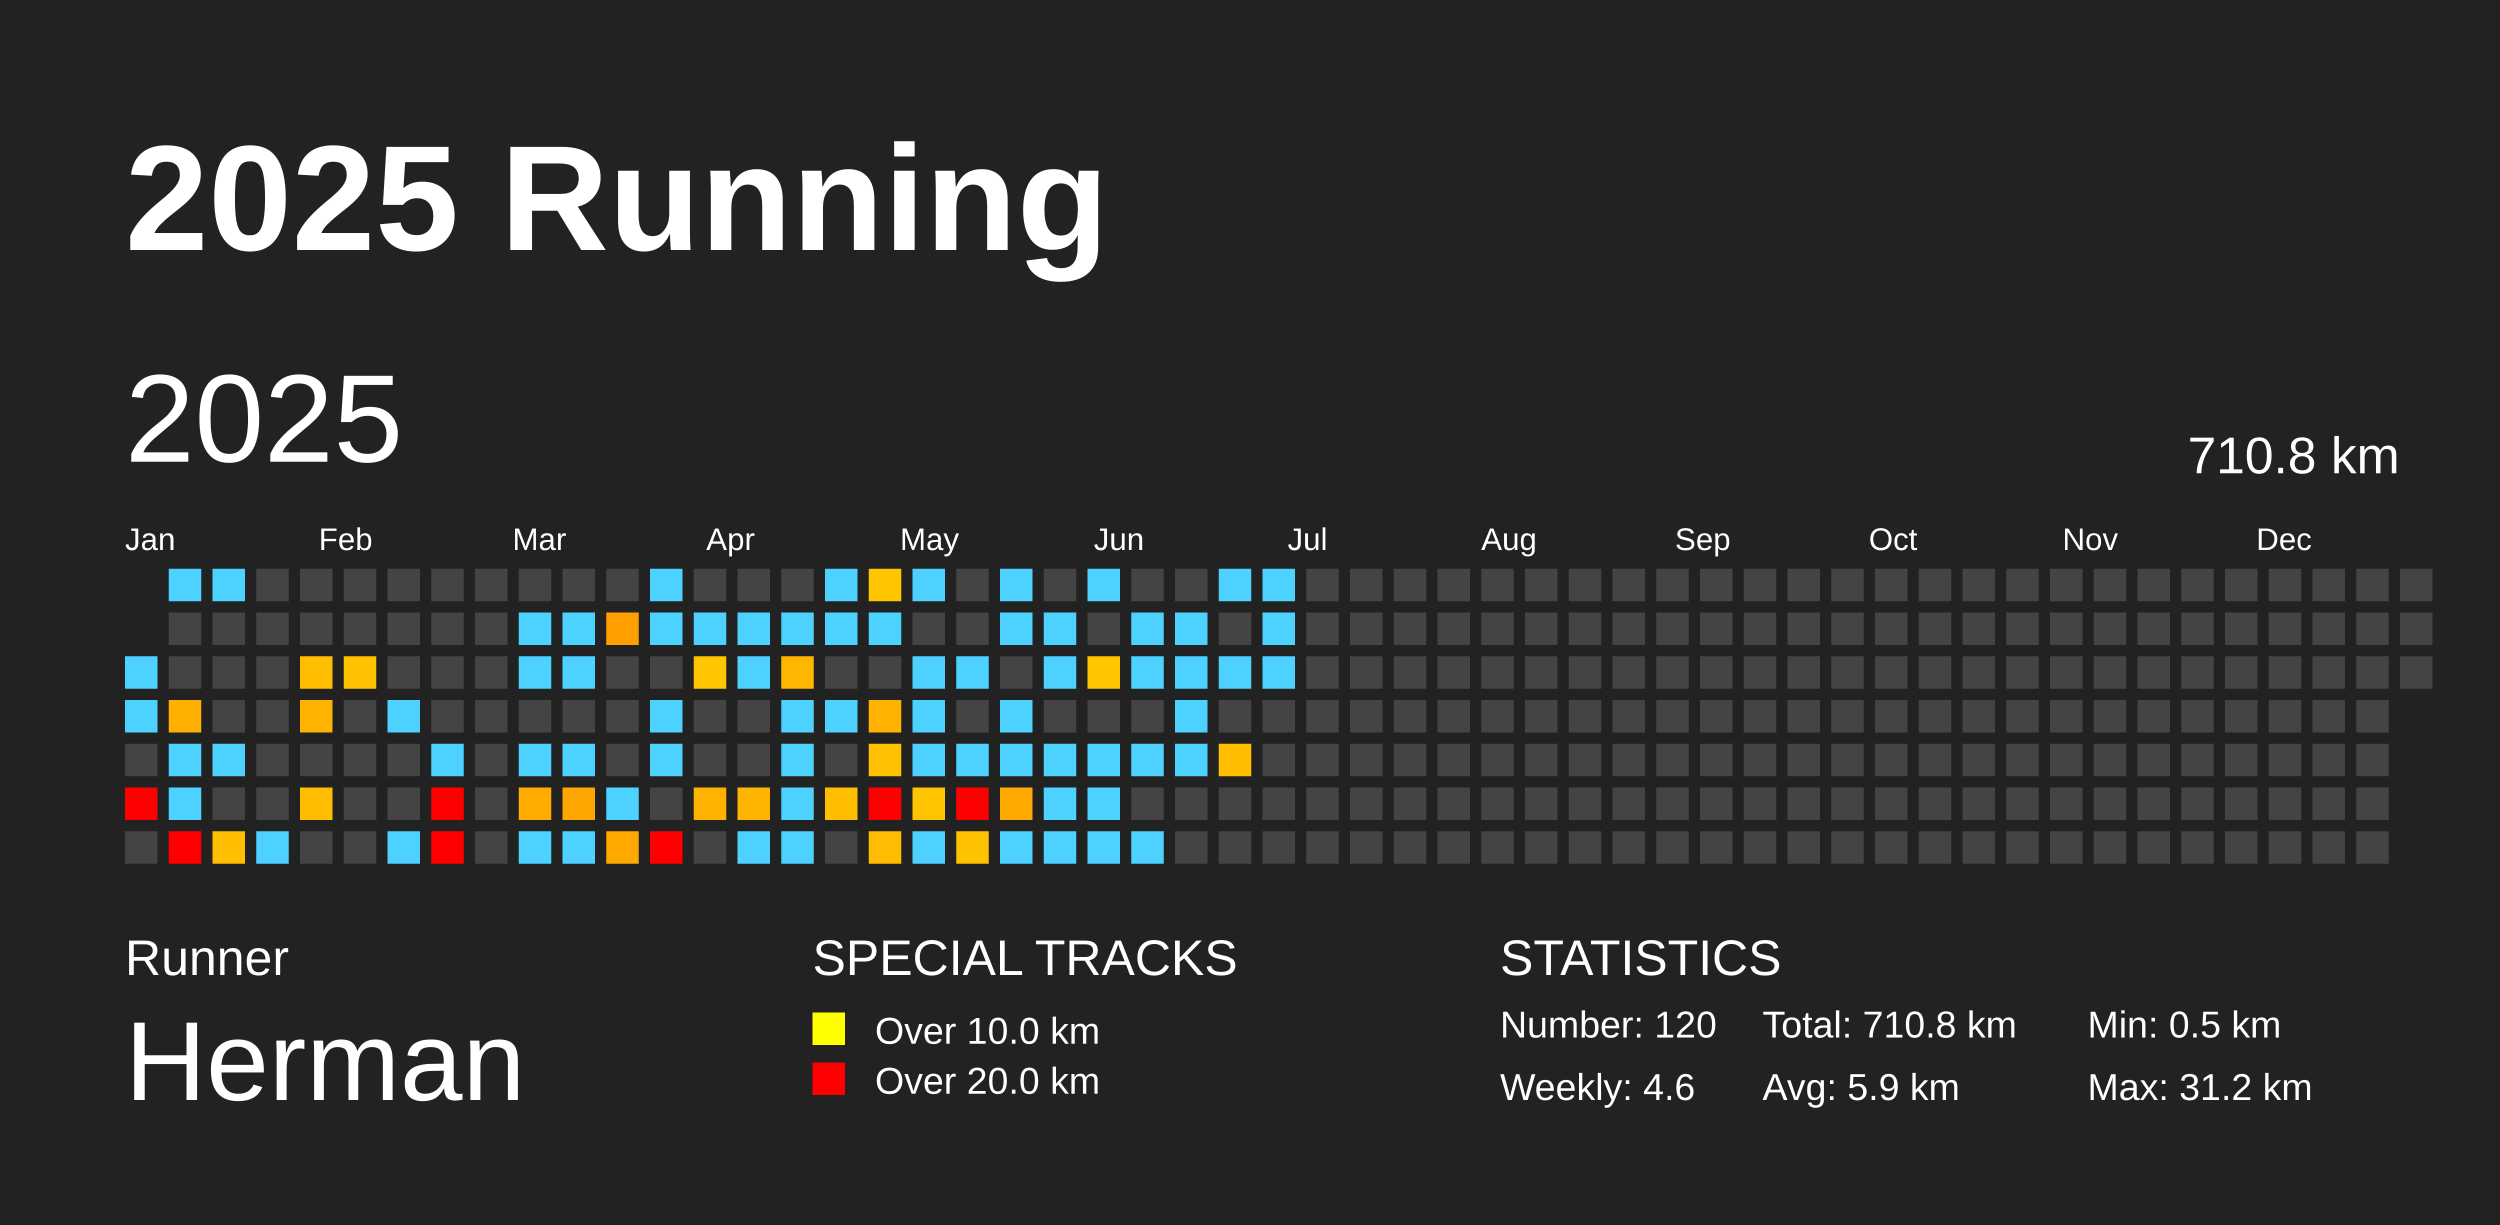
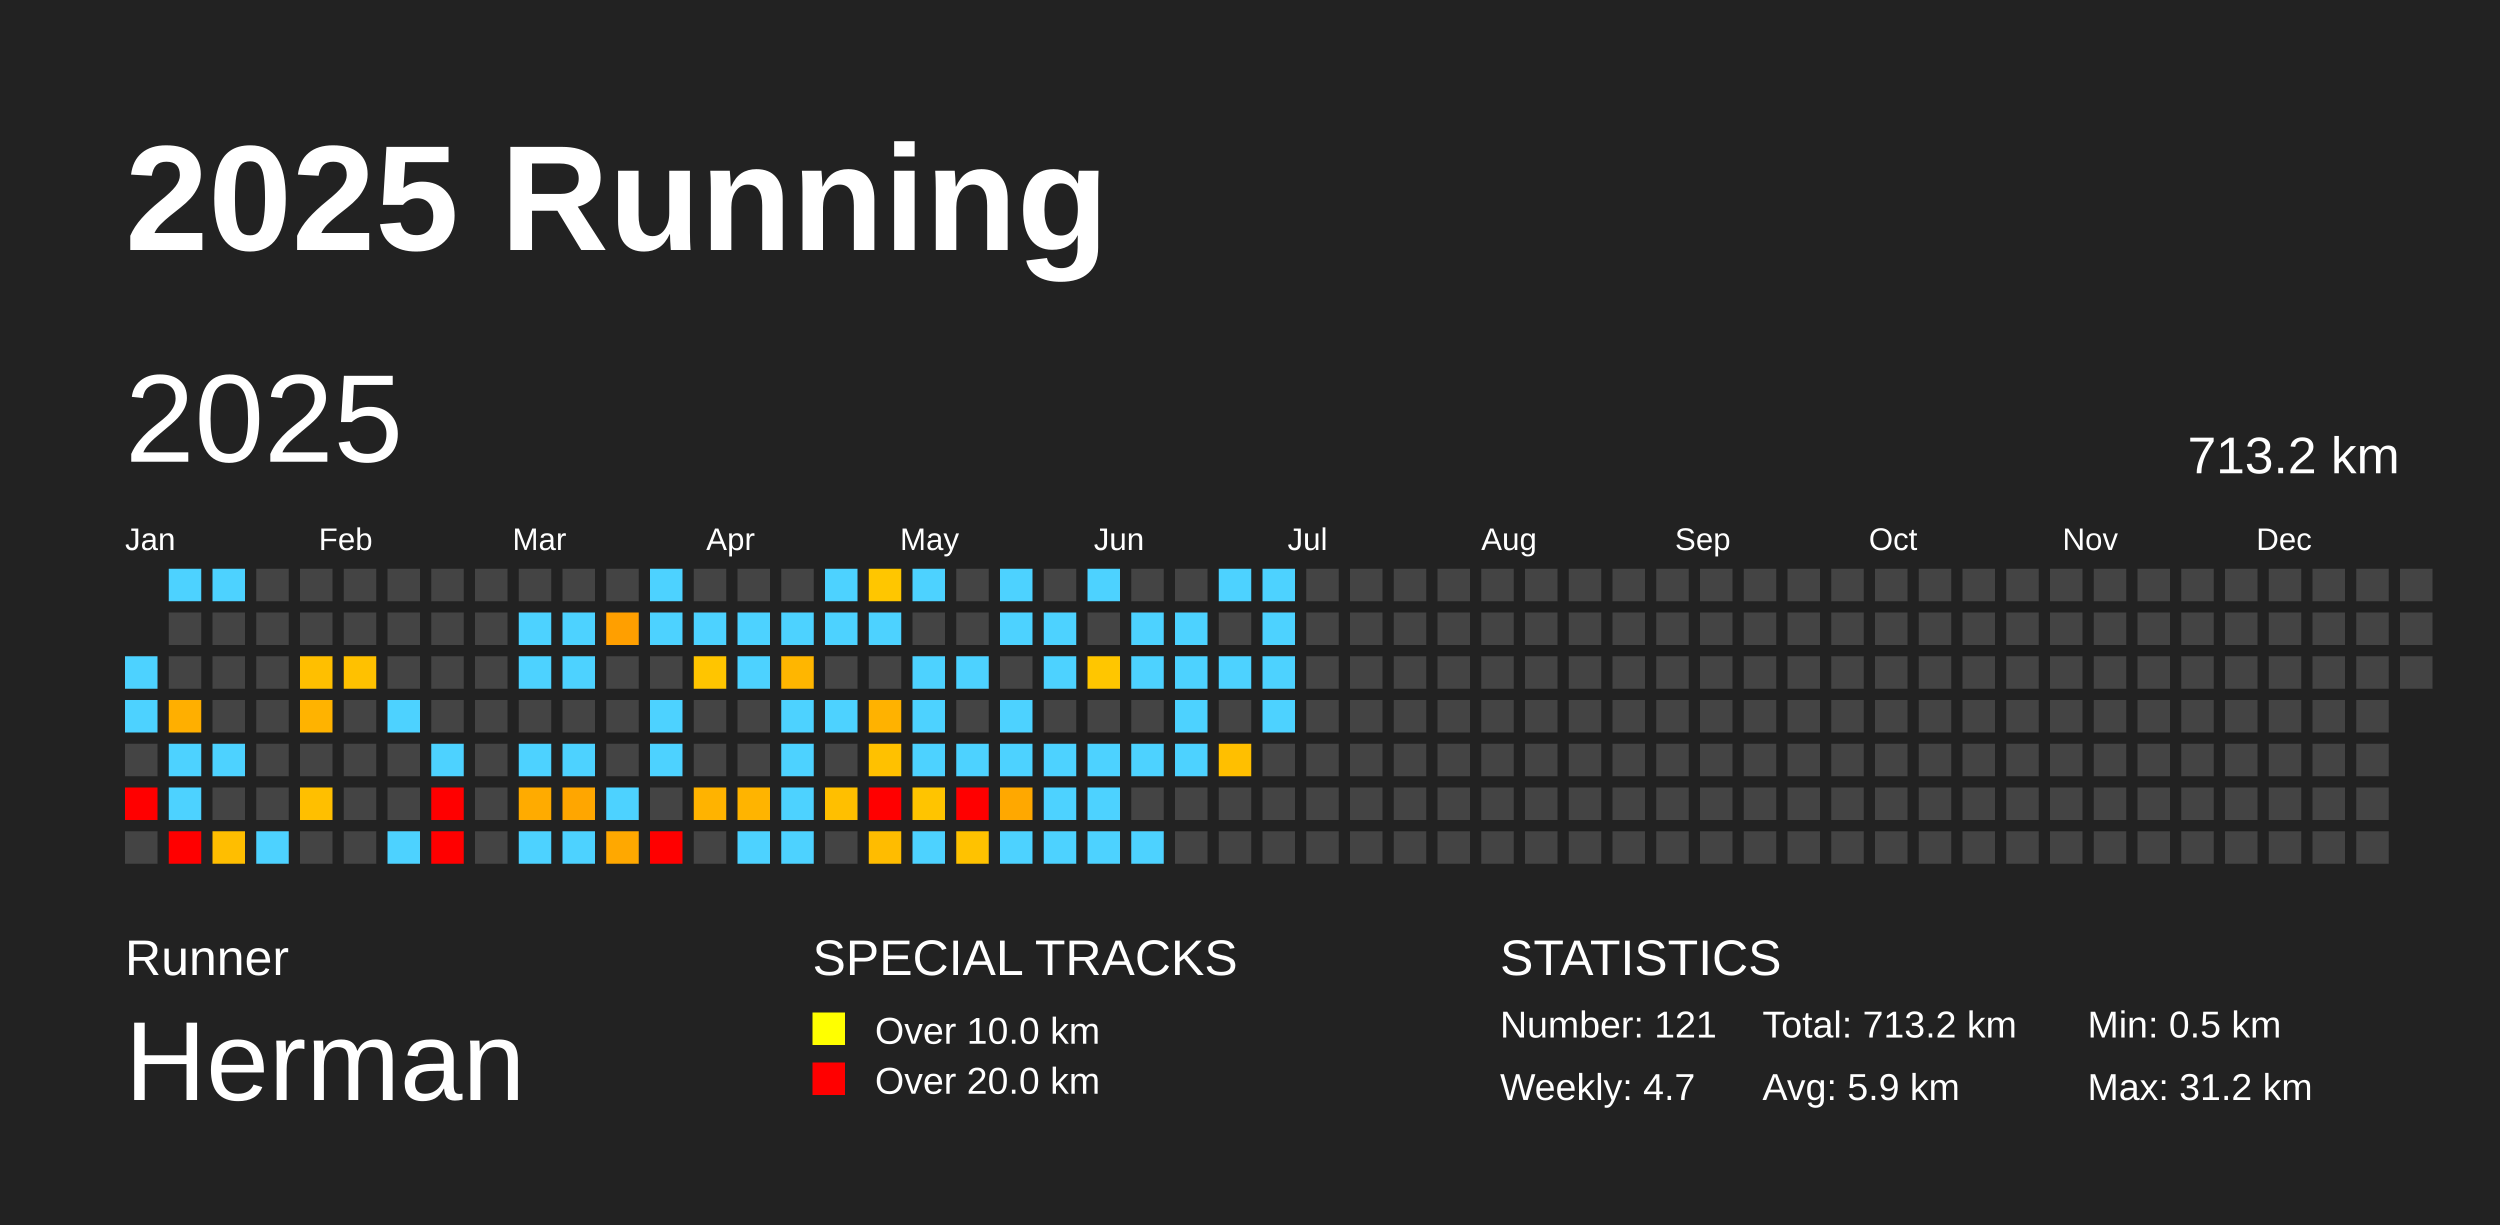
<svg xmlns="http://www.w3.org/2000/svg" baseProfile="full" height="98mm" version="1.1" viewBox="0,0,200,98" width="200mm">
  <defs />
  <rect fill="#222222" height="98" width="200" x="0" y="0" />
  <text fill="#FFFFFF" style="font-size:12px; font-family:Arial; font-weight:bold;" x="10" y="20">2025 Running</text>
  <text fill="#FFFFFF" style="font-size:4px; font-family:Arial" x="10" y="78">Runner</text>
  <text fill="#FFFFFF" style="font-size:9px; font-family:Arial" x="10" y="88">Herman</text>
  <text fill="#FFFFFF" style="font-size:4px; font-family:Arial" x="65" y="78">SPECIAL TRACKS</text>
  <rect fill="yellow" height="2.6" width="2.6" x="65" y="81" />
  <text fill="#FFFFFF" style="font-size:3px; font-family:Arial" x="70" y="83.5">Over 10.0 km</text>
  <rect fill="red" height="2.6" width="2.6" x="65" y="85" />
  <text fill="#FFFFFF" style="font-size:3px; font-family:Arial" x="70" y="87.5">Over 20.0 km</text>
  <text fill="#FFFFFF" style="font-size:4px; font-family:Arial" x="120" y="78">STATISTICS</text>
-   <text fill="#FFFFFF" style="font-size:3px; font-family:Arial" x="120" y="83">Number: 120</text>
-   <text fill="#FFFFFF" style="font-size:3px; font-family:Arial" x="120" y="88">Weekly: 4.6</text>
-   <text fill="#FFFFFF" style="font-size:3px; font-family:Arial" x="141" y="83">Total: 710.8 km</text>
+   <text fill="#FFFFFF" style="font-size:3px; font-family:Arial" x="120" y="83">Number: 121</text>
+   <text fill="#FFFFFF" style="font-size:3px; font-family:Arial" x="120" y="88">Weekly: 4.7</text>
+   <text fill="#FFFFFF" style="font-size:3px; font-family:Arial" x="141" y="83">Total: 713.2 km</text>
  <text fill="#FFFFFF" style="font-size:3px; font-family:Arial" x="141" y="88">Avg: 5.9 km</text>
  <text fill="#FFFFFF" style="font-size:3px; font-family:Arial" x="167" y="83">Min: 0.5 km</text>
  <text fill="#FFFFFF" style="font-size:3px; font-family:Arial" x="167" y="88">Max: 31.2 km</text>
  <text dominant-baseline="hanging" fill="#FFFFFF" style="font-size:10.0px; font-family:Arial;" x="10" y="30">2025</text>
-   <text dominant-baseline="hanging" fill="#FFFFFF" style="font-size:4.125px; font-family:Arial;" x="175" y="35">710.8 km</text>
+   <text dominant-baseline="hanging" fill="#FFFFFF" style="font-size:4.125px; font-family:Arial;" x="175" y="35">713.2 km</text>
  <text fill="#FFFFFF" style="font-size:2.5px; font-family:Arial" x="10.0" y="44">Jan</text>
  <text fill="#FFFFFF" style="font-size:2.5px; font-family:Arial" x="25.5" y="44">Feb</text>
  <text fill="#FFFFFF" style="font-size:2.5px; font-family:Arial" x="41.0" y="44">Mar</text>
  <text fill="#FFFFFF" style="font-size:2.5px; font-family:Arial" x="56.5" y="44">Apr</text>
  <text fill="#FFFFFF" style="font-size:2.5px; font-family:Arial" x="72.0" y="44">May</text>
  <text fill="#FFFFFF" style="font-size:2.5px; font-family:Arial" x="87.5" y="44">Jun</text>
  <text fill="#FFFFFF" style="font-size:2.5px; font-family:Arial" x="103.0" y="44">Jul</text>
  <text fill="#FFFFFF" style="font-size:2.5px; font-family:Arial" x="118.5" y="44">Aug</text>
  <text fill="#FFFFFF" style="font-size:2.5px; font-family:Arial" x="134.0" y="44">Sep</text>
  <text fill="#FFFFFF" style="font-size:2.5px; font-family:Arial" x="149.5" y="44">Oct</text>
  <text fill="#FFFFFF" style="font-size:2.5px; font-family:Arial" x="165.0" y="44">Nov</text>
  <text fill="#FFFFFF" style="font-size:2.5px; font-family:Arial" x="180.5" y="44">Dec</text>
  <rect fill="#4dd2ff" height="2.6" width="2.6" x="10.0" y="52.5" />
  <rect fill="#4dd2ff" height="2.6" width="2.6" x="10.0" y="56.0" />
  <rect fill="#444444" height="2.6" width="2.6" x="10.0" y="59.5" />
  <rect fill="red" height="2.6" width="2.6" x="10.0" y="63.0" />
  <rect fill="#444444" height="2.6" width="2.6" x="10.0" y="66.5" />
  <rect fill="#4dd2ff" height="2.6" width="2.6" x="13.5" y="45.5" />
  <rect fill="#444444" height="2.6" width="2.6" x="13.5" y="49.0" />
  <rect fill="#444444" height="2.6" width="2.6" x="13.5" y="52.5" />
  <rect fill="#ffaf00" height="2.6" width="2.6" x="13.5" y="56.0" />
  <rect fill="#4dd2ff" height="2.6" width="2.6" x="13.5" y="59.5" />
  <rect fill="#4dd2ff" height="2.6" width="2.6" x="13.5" y="63.0" />
  <rect fill="red" height="2.6" width="2.6" x="13.5" y="66.5" />
  <rect fill="#4dd2ff" height="2.6" width="2.6" x="17.0" y="45.5" />
  <rect fill="#444444" height="2.6" width="2.6" x="17.0" y="49.0" />
  <rect fill="#444444" height="2.6" width="2.6" x="17.0" y="52.5" />
  <rect fill="#444444" height="2.6" width="2.6" x="17.0" y="56.0" />
  <rect fill="#4dd2ff" height="2.6" width="2.6" x="17.0" y="59.5" />
  <rect fill="#444444" height="2.6" width="2.6" x="17.0" y="63.0" />
  <rect fill="#ffbe00" height="2.6" width="2.6" x="17.0" y="66.5" />
  <rect fill="#444444" height="2.6" width="2.6" x="20.5" y="45.5" />
  <rect fill="#444444" height="2.6" width="2.6" x="20.5" y="49.0" />
  <rect fill="#444444" height="2.6" width="2.6" x="20.5" y="52.5" />
  <rect fill="#444444" height="2.6" width="2.6" x="20.5" y="56.0" />
  <rect fill="#444444" height="2.6" width="2.6" x="20.5" y="59.5" />
  <rect fill="#444444" height="2.6" width="2.6" x="20.5" y="63.0" />
  <rect fill="#4dd2ff" height="2.6" width="2.6" x="20.5" y="66.5" />
  <rect fill="#444444" height="2.6" width="2.6" x="24.0" y="45.5" />
  <rect fill="#444444" height="2.6" width="2.6" x="24.0" y="49.0" />
  <rect fill="#ffbf00" height="2.6" width="2.6" x="24.0" y="52.5" />
  <rect fill="#ffb300" height="2.6" width="2.6" x="24.0" y="56.0" />
  <rect fill="#444444" height="2.6" width="2.6" x="24.0" y="59.5" />
  <rect fill="#ffbf00" height="2.6" width="2.6" x="24.0" y="63.0" />
  <rect fill="#444444" height="2.6" width="2.6" x="24.0" y="66.5" />
  <rect fill="#444444" height="2.6" width="2.6" x="27.5" y="45.5" />
  <rect fill="#444444" height="2.6" width="2.6" x="27.5" y="49.0" />
  <rect fill="#ffc100" height="2.6" width="2.6" x="27.5" y="52.5" />
  <rect fill="#444444" height="2.6" width="2.6" x="27.5" y="56.0" />
  <rect fill="#444444" height="2.6" width="2.6" x="27.5" y="59.5" />
  <rect fill="#444444" height="2.6" width="2.6" x="27.5" y="63.0" />
  <rect fill="#444444" height="2.6" width="2.6" x="27.5" y="66.5" />
  <rect fill="#444444" height="2.6" width="2.6" x="31.0" y="45.5" />
  <rect fill="#444444" height="2.6" width="2.6" x="31.0" y="49.0" />
  <rect fill="#444444" height="2.6" width="2.6" x="31.0" y="52.5" />
  <rect fill="#4dd2ff" height="2.6" width="2.6" x="31.0" y="56.0" />
  <rect fill="#444444" height="2.6" width="2.6" x="31.0" y="59.5" />
  <rect fill="#444444" height="2.6" width="2.6" x="31.0" y="63.0" />
  <rect fill="#4dd2ff" height="2.6" width="2.6" x="31.0" y="66.5" />
  <rect fill="#444444" height="2.6" width="2.6" x="34.5" y="45.5" />
  <rect fill="#444444" height="2.6" width="2.6" x="34.5" y="49.0" />
  <rect fill="#444444" height="2.6" width="2.6" x="34.5" y="52.5" />
  <rect fill="#444444" height="2.6" width="2.6" x="34.5" y="56.0" />
  <rect fill="#4dd2ff" height="2.6" width="2.6" x="34.5" y="59.5" />
  <rect fill="red" height="2.6" width="2.6" x="34.5" y="63.0" />
  <rect fill="red" height="2.6" width="2.6" x="34.5" y="66.5" />
  <rect fill="#444444" height="2.6" width="2.6" x="38.0" y="45.5" />
  <rect fill="#444444" height="2.6" width="2.6" x="38.0" y="49.0" />
  <rect fill="#444444" height="2.6" width="2.6" x="38.0" y="52.5" />
  <rect fill="#444444" height="2.6" width="2.6" x="38.0" y="56.0" />
  <rect fill="#444444" height="2.6" width="2.6" x="38.0" y="59.5" />
  <rect fill="#444444" height="2.6" width="2.6" x="38.0" y="63.0" />
  <rect fill="#444444" height="2.6" width="2.6" x="38.0" y="66.5" />
  <rect fill="#444444" height="2.6" width="2.6" x="41.5" y="45.5" />
  <rect fill="#4dd2ff" height="2.6" width="2.6" x="41.5" y="49.0" />
  <rect fill="#4dd2ff" height="2.6" width="2.6" x="41.5" y="52.5" />
  <rect fill="#444444" height="2.6" width="2.6" x="41.5" y="56.0" />
  <rect fill="#4dd2ff" height="2.6" width="2.6" x="41.5" y="59.5" />
  <rect fill="#ffab00" height="2.6" width="2.6" x="41.5" y="63.0" />
  <rect fill="#4dd2ff" height="2.6" width="2.6" x="41.5" y="66.5" />
  <rect fill="#444444" height="2.6" width="2.6" x="45.0" y="45.5" />
  <rect fill="#4dd2ff" height="2.6" width="2.6" x="45.0" y="49.0" />
  <rect fill="#4dd2ff" height="2.6" width="2.6" x="45.0" y="52.5" />
  <rect fill="#444444" height="2.6" width="2.6" x="45.0" y="56.0" />
  <rect fill="#4dd2ff" height="2.6" width="2.6" x="45.0" y="59.5" />
  <rect fill="#ffa600" height="2.6" width="2.6" x="45.0" y="63.0" />
  <rect fill="#4dd2ff" height="2.6" width="2.6" x="45.0" y="66.5" />
  <rect fill="#444444" height="2.6" width="2.6" x="48.5" y="45.5" />
  <rect fill="#ff9f00" height="2.6" width="2.6" x="48.5" y="49.0" />
  <rect fill="#444444" height="2.6" width="2.6" x="48.5" y="52.5" />
  <rect fill="#444444" height="2.6" width="2.6" x="48.5" y="56.0" />
  <rect fill="#444444" height="2.6" width="2.6" x="48.5" y="59.5" />
  <rect fill="#4dd2ff" height="2.6" width="2.6" x="48.5" y="63.0" />
  <rect fill="#ffa800" height="2.6" width="2.6" x="48.5" y="66.5" />
  <rect fill="#4dd2ff" height="2.6" width="2.6" x="52.0" y="45.5" />
  <rect fill="#4dd2ff" height="2.6" width="2.6" x="52.0" y="49.0" />
  <rect fill="#444444" height="2.6" width="2.6" x="52.0" y="52.5" />
  <rect fill="#4dd2ff" height="2.6" width="2.6" x="52.0" y="56.0" />
  <rect fill="#4dd2ff" height="2.6" width="2.6" x="52.0" y="59.5" />
  <rect fill="#444444" height="2.6" width="2.6" x="52.0" y="63.0" />
  <rect fill="red" height="2.6" width="2.6" x="52.0" y="66.5" />
  <rect fill="#444444" height="2.6" width="2.6" x="55.5" y="45.5" />
  <rect fill="#4dd2ff" height="2.6" width="2.6" x="55.5" y="49.0" />
  <rect fill="#ffc500" height="2.6" width="2.6" x="55.5" y="52.5" />
  <rect fill="#444444" height="2.6" width="2.6" x="55.5" y="56.0" />
  <rect fill="#444444" height="2.6" width="2.6" x="55.5" y="59.5" />
  <rect fill="#ffb300" height="2.6" width="2.6" x="55.5" y="63.0" />
  <rect fill="#444444" height="2.6" width="2.6" x="55.5" y="66.5" />
  <rect fill="#444444" height="2.6" width="2.6" x="59.0" y="45.5" />
  <rect fill="#4dd2ff" height="2.6" width="2.6" x="59.0" y="49.0" />
  <rect fill="#4dd2ff" height="2.6" width="2.6" x="59.0" y="52.5" />
  <rect fill="#444444" height="2.6" width="2.6" x="59.0" y="56.0" />
  <rect fill="#444444" height="2.6" width="2.6" x="59.0" y="59.5" />
  <rect fill="#ffb400" height="2.6" width="2.6" x="59.0" y="63.0" />
  <rect fill="#4dd2ff" height="2.6" width="2.6" x="59.0" y="66.5" />
  <rect fill="#444444" height="2.6" width="2.6" x="62.5" y="45.5" />
  <rect fill="#4dd2ff" height="2.6" width="2.6" x="62.5" y="49.0" />
  <rect fill="#ffb600" height="2.6" width="2.6" x="62.5" y="52.5" />
  <rect fill="#4dd2ff" height="2.6" width="2.6" x="62.5" y="56.0" />
  <rect fill="#4dd2ff" height="2.6" width="2.6" x="62.5" y="59.5" />
  <rect fill="#4dd2ff" height="2.6" width="2.6" x="62.5" y="63.0" />
  <rect fill="#4dd2ff" height="2.6" width="2.6" x="62.5" y="66.5" />
  <rect fill="#4dd2ff" height="2.6" width="2.6" x="66.0" y="45.5" />
  <rect fill="#4dd2ff" height="2.6" width="2.6" x="66.0" y="49.0" />
  <rect fill="#444444" height="2.6" width="2.6" x="66.0" y="52.5" />
  <rect fill="#4dd2ff" height="2.6" width="2.6" x="66.0" y="56.0" />
  <rect fill="#444444" height="2.6" width="2.6" x="66.0" y="59.5" />
  <rect fill="#ffbf00" height="2.6" width="2.6" x="66.0" y="63.0" />
  <rect fill="#444444" height="2.6" width="2.6" x="66.0" y="66.5" />
  <rect fill="#ffc600" height="2.6" width="2.6" x="69.5" y="45.5" />
  <rect fill="#4dd2ff" height="2.6" width="2.6" x="69.5" y="49.0" />
  <rect fill="#444444" height="2.6" width="2.6" x="69.5" y="52.5" />
  <rect fill="#ffb200" height="2.6" width="2.6" x="69.5" y="56.0" />
  <rect fill="#ffc100" height="2.6" width="2.6" x="69.5" y="59.5" />
  <rect fill="red" height="2.6" width="2.6" x="69.5" y="63.0" />
  <rect fill="#ffbc00" height="2.6" width="2.6" x="69.5" y="66.5" />
  <rect fill="#4dd2ff" height="2.6" width="2.6" x="73.0" y="45.5" />
  <rect fill="#444444" height="2.6" width="2.6" x="73.0" y="49.0" />
  <rect fill="#4dd2ff" height="2.6" width="2.6" x="73.0" y="52.5" />
  <rect fill="#4dd2ff" height="2.6" width="2.6" x="73.0" y="56.0" />
  <rect fill="#4dd2ff" height="2.6" width="2.6" x="73.0" y="59.5" />
  <rect fill="#ffc400" height="2.6" width="2.6" x="73.0" y="63.0" />
  <rect fill="#4dd2ff" height="2.6" width="2.6" x="73.0" y="66.5" />
  <rect fill="#444444" height="2.6" width="2.6" x="76.5" y="45.5" />
  <rect fill="#444444" height="2.6" width="2.6" x="76.5" y="49.0" />
  <rect fill="#4dd2ff" height="2.6" width="2.6" x="76.5" y="52.5" />
  <rect fill="#444444" height="2.6" width="2.6" x="76.5" y="56.0" />
  <rect fill="#4dd2ff" height="2.6" width="2.6" x="76.5" y="59.5" />
  <rect fill="red" height="2.6" width="2.6" x="76.5" y="63.0" />
  <rect fill="#ffc200" height="2.6" width="2.6" x="76.5" y="66.5" />
  <rect fill="#4dd2ff" height="2.6" width="2.6" x="80.0" y="45.5" />
  <rect fill="#4dd2ff" height="2.6" width="2.6" x="80.0" y="49.0" />
  <rect fill="#444444" height="2.6" width="2.6" x="80.0" y="52.5" />
  <rect fill="#4dd2ff" height="2.6" width="2.6" x="80.0" y="56.0" />
  <rect fill="#4dd2ff" height="2.6" width="2.6" x="80.0" y="59.5" />
  <rect fill="#ffa800" height="2.6" width="2.6" x="80.0" y="63.0" />
  <rect fill="#4dd2ff" height="2.6" width="2.6" x="80.0" y="66.5" />
  <rect fill="#444444" height="2.6" width="2.6" x="83.5" y="45.5" />
  <rect fill="#4dd2ff" height="2.6" width="2.6" x="83.5" y="49.0" />
  <rect fill="#4dd2ff" height="2.6" width="2.6" x="83.5" y="52.5" />
  <rect fill="#444444" height="2.6" width="2.6" x="83.5" y="56.0" />
  <rect fill="#4dd2ff" height="2.6" width="2.6" x="83.5" y="59.5" />
  <rect fill="#4dd2ff" height="2.6" width="2.6" x="83.5" y="63.0" />
  <rect fill="#4dd2ff" height="2.6" width="2.6" x="83.5" y="66.5" />
  <rect fill="#4dd2ff" height="2.6" width="2.6" x="87.0" y="45.5" />
  <rect fill="#444444" height="2.6" width="2.6" x="87.0" y="49.0" />
  <rect fill="#ffc600" height="2.6" width="2.6" x="87.0" y="52.5" />
  <rect fill="#444444" height="2.6" width="2.6" x="87.0" y="56.0" />
  <rect fill="#4dd2ff" height="2.6" width="2.6" x="87.0" y="59.5" />
  <rect fill="#4dd2ff" height="2.6" width="2.6" x="87.0" y="63.0" />
  <rect fill="#4dd2ff" height="2.6" width="2.6" x="87.0" y="66.5" />
  <rect fill="#444444" height="2.6" width="2.6" x="90.5" y="45.5" />
  <rect fill="#4dd2ff" height="2.6" width="2.6" x="90.5" y="49.0" />
  <rect fill="#4dd2ff" height="2.6" width="2.6" x="90.5" y="52.5" />
  <rect fill="#444444" height="2.6" width="2.6" x="90.5" y="56.0" />
  <rect fill="#4dd2ff" height="2.6" width="2.6" x="90.5" y="59.5" />
  <rect fill="#444444" height="2.6" width="2.6" x="90.5" y="63.0" />
  <rect fill="#4dd2ff" height="2.6" width="2.6" x="90.5" y="66.5" />
  <rect fill="#444444" height="2.6" width="2.6" x="94.0" y="45.5" />
  <rect fill="#4dd2ff" height="2.6" width="2.6" x="94.0" y="49.0" />
  <rect fill="#4dd2ff" height="2.6" width="2.6" x="94.0" y="52.5" />
  <rect fill="#4dd2ff" height="2.6" width="2.6" x="94.0" y="56.0" />
  <rect fill="#4dd2ff" height="2.6" width="2.6" x="94.0" y="59.5" />
  <rect fill="#444444" height="2.6" width="2.6" x="94.0" y="63.0" />
  <rect fill="#444444" height="2.6" width="2.6" x="94.0" y="66.5" />
  <rect fill="#4dd2ff" height="2.6" width="2.6" x="97.5" y="45.5" />
  <rect fill="#444444" height="2.6" width="2.6" x="97.5" y="49.0" />
  <rect fill="#4dd2ff" height="2.6" width="2.6" x="97.5" y="52.5" />
  <rect fill="#444444" height="2.6" width="2.6" x="97.5" y="56.0" />
  <rect fill="#ffbf00" height="2.6" width="2.6" x="97.5" y="59.5" />
  <rect fill="#444444" height="2.6" width="2.6" x="97.5" y="63.0" />
  <rect fill="#444444" height="2.6" width="2.6" x="97.5" y="66.5" />
  <rect fill="#4dd2ff" height="2.6" width="2.6" x="101.0" y="45.5" />
  <rect fill="#4dd2ff" height="2.6" width="2.6" x="101.0" y="49.0" />
  <rect fill="#4dd2ff" height="2.6" width="2.6" x="101.0" y="52.5" />
-   <rect fill="#444444" height="2.6" width="2.6" x="101.0" y="56.0" />
+   <rect fill="#4dd2ff" height="2.6" width="2.6" x="101.0" y="56.0" />
  <rect fill="#444444" height="2.6" width="2.6" x="101.0" y="59.5" />
  <rect fill="#444444" height="2.6" width="2.6" x="101.0" y="63.0" />
  <rect fill="#444444" height="2.6" width="2.6" x="101.0" y="66.5" />
  <rect fill="#444444" height="2.6" width="2.6" x="104.5" y="45.5" />
  <rect fill="#444444" height="2.6" width="2.6" x="104.5" y="49.0" />
  <rect fill="#444444" height="2.6" width="2.6" x="104.5" y="52.5" />
  <rect fill="#444444" height="2.6" width="2.6" x="104.5" y="56.0" />
  <rect fill="#444444" height="2.6" width="2.6" x="104.5" y="59.5" />
  <rect fill="#444444" height="2.6" width="2.6" x="104.5" y="63.0" />
  <rect fill="#444444" height="2.6" width="2.6" x="104.5" y="66.5" />
  <rect fill="#444444" height="2.6" width="2.6" x="108.0" y="45.5" />
  <rect fill="#444444" height="2.6" width="2.6" x="108.0" y="49.0" />
  <rect fill="#444444" height="2.6" width="2.6" x="108.0" y="52.5" />
  <rect fill="#444444" height="2.6" width="2.6" x="108.0" y="56.0" />
  <rect fill="#444444" height="2.6" width="2.6" x="108.0" y="59.5" />
  <rect fill="#444444" height="2.6" width="2.6" x="108.0" y="63.0" />
  <rect fill="#444444" height="2.6" width="2.6" x="108.0" y="66.5" />
  <rect fill="#444444" height="2.6" width="2.6" x="111.5" y="45.5" />
  <rect fill="#444444" height="2.6" width="2.6" x="111.5" y="49.0" />
  <rect fill="#444444" height="2.6" width="2.6" x="111.5" y="52.5" />
  <rect fill="#444444" height="2.6" width="2.6" x="111.5" y="56.0" />
  <rect fill="#444444" height="2.6" width="2.6" x="111.5" y="59.5" />
  <rect fill="#444444" height="2.6" width="2.6" x="111.5" y="63.0" />
  <rect fill="#444444" height="2.6" width="2.6" x="111.5" y="66.5" />
  <rect fill="#444444" height="2.6" width="2.6" x="115.0" y="45.5" />
  <rect fill="#444444" height="2.6" width="2.6" x="115.0" y="49.0" />
  <rect fill="#444444" height="2.6" width="2.6" x="115.0" y="52.5" />
  <rect fill="#444444" height="2.6" width="2.6" x="115.0" y="56.0" />
  <rect fill="#444444" height="2.6" width="2.6" x="115.0" y="59.5" />
  <rect fill="#444444" height="2.6" width="2.6" x="115.0" y="63.0" />
  <rect fill="#444444" height="2.6" width="2.6" x="115.0" y="66.5" />
  <rect fill="#444444" height="2.6" width="2.6" x="118.5" y="45.5" />
  <rect fill="#444444" height="2.6" width="2.6" x="118.5" y="49.0" />
  <rect fill="#444444" height="2.6" width="2.6" x="118.5" y="52.5" />
  <rect fill="#444444" height="2.6" width="2.6" x="118.5" y="56.0" />
  <rect fill="#444444" height="2.6" width="2.6" x="118.5" y="59.5" />
  <rect fill="#444444" height="2.6" width="2.6" x="118.5" y="63.0" />
  <rect fill="#444444" height="2.6" width="2.6" x="118.5" y="66.5" />
  <rect fill="#444444" height="2.6" width="2.6" x="122.0" y="45.5" />
  <rect fill="#444444" height="2.6" width="2.6" x="122.0" y="49.0" />
  <rect fill="#444444" height="2.6" width="2.6" x="122.0" y="52.5" />
  <rect fill="#444444" height="2.6" width="2.6" x="122.0" y="56.0" />
  <rect fill="#444444" height="2.6" width="2.6" x="122.0" y="59.5" />
  <rect fill="#444444" height="2.6" width="2.6" x="122.0" y="63.0" />
  <rect fill="#444444" height="2.6" width="2.6" x="122.0" y="66.5" />
  <rect fill="#444444" height="2.6" width="2.6" x="125.5" y="45.5" />
  <rect fill="#444444" height="2.6" width="2.6" x="125.5" y="49.0" />
  <rect fill="#444444" height="2.6" width="2.6" x="125.5" y="52.5" />
  <rect fill="#444444" height="2.6" width="2.6" x="125.5" y="56.0" />
  <rect fill="#444444" height="2.6" width="2.6" x="125.5" y="59.5" />
  <rect fill="#444444" height="2.6" width="2.6" x="125.5" y="63.0" />
  <rect fill="#444444" height="2.6" width="2.6" x="125.5" y="66.5" />
  <rect fill="#444444" height="2.6" width="2.6" x="129.0" y="45.5" />
  <rect fill="#444444" height="2.6" width="2.6" x="129.0" y="49.0" />
  <rect fill="#444444" height="2.6" width="2.6" x="129.0" y="52.5" />
  <rect fill="#444444" height="2.6" width="2.6" x="129.0" y="56.0" />
  <rect fill="#444444" height="2.6" width="2.6" x="129.0" y="59.5" />
  <rect fill="#444444" height="2.6" width="2.6" x="129.0" y="63.0" />
  <rect fill="#444444" height="2.6" width="2.6" x="129.0" y="66.5" />
  <rect fill="#444444" height="2.6" width="2.6" x="132.5" y="45.5" />
  <rect fill="#444444" height="2.6" width="2.6" x="132.5" y="49.0" />
  <rect fill="#444444" height="2.6" width="2.6" x="132.5" y="52.5" />
  <rect fill="#444444" height="2.6" width="2.6" x="132.5" y="56.0" />
  <rect fill="#444444" height="2.6" width="2.6" x="132.5" y="59.5" />
  <rect fill="#444444" height="2.6" width="2.6" x="132.5" y="63.0" />
  <rect fill="#444444" height="2.6" width="2.6" x="132.5" y="66.5" />
  <rect fill="#444444" height="2.6" width="2.6" x="136.0" y="45.5" />
  <rect fill="#444444" height="2.6" width="2.6" x="136.0" y="49.0" />
  <rect fill="#444444" height="2.6" width="2.6" x="136.0" y="52.5" />
  <rect fill="#444444" height="2.6" width="2.6" x="136.0" y="56.0" />
  <rect fill="#444444" height="2.6" width="2.6" x="136.0" y="59.5" />
  <rect fill="#444444" height="2.6" width="2.6" x="136.0" y="63.0" />
  <rect fill="#444444" height="2.6" width="2.6" x="136.0" y="66.5" />
  <rect fill="#444444" height="2.6" width="2.6" x="139.5" y="45.5" />
  <rect fill="#444444" height="2.6" width="2.6" x="139.5" y="49.0" />
  <rect fill="#444444" height="2.6" width="2.6" x="139.5" y="52.5" />
  <rect fill="#444444" height="2.6" width="2.6" x="139.5" y="56.0" />
  <rect fill="#444444" height="2.6" width="2.6" x="139.5" y="59.5" />
  <rect fill="#444444" height="2.6" width="2.6" x="139.5" y="63.0" />
  <rect fill="#444444" height="2.6" width="2.6" x="139.5" y="66.5" />
  <rect fill="#444444" height="2.6" width="2.6" x="143.0" y="45.5" />
  <rect fill="#444444" height="2.6" width="2.6" x="143.0" y="49.0" />
  <rect fill="#444444" height="2.6" width="2.6" x="143.0" y="52.5" />
  <rect fill="#444444" height="2.6" width="2.6" x="143.0" y="56.0" />
  <rect fill="#444444" height="2.6" width="2.6" x="143.0" y="59.5" />
  <rect fill="#444444" height="2.6" width="2.6" x="143.0" y="63.0" />
  <rect fill="#444444" height="2.6" width="2.6" x="143.0" y="66.5" />
  <rect fill="#444444" height="2.6" width="2.6" x="146.5" y="45.5" />
  <rect fill="#444444" height="2.6" width="2.6" x="146.5" y="49.0" />
  <rect fill="#444444" height="2.6" width="2.6" x="146.5" y="52.5" />
  <rect fill="#444444" height="2.6" width="2.6" x="146.5" y="56.0" />
  <rect fill="#444444" height="2.6" width="2.6" x="146.5" y="59.5" />
  <rect fill="#444444" height="2.6" width="2.6" x="146.5" y="63.0" />
  <rect fill="#444444" height="2.6" width="2.6" x="146.5" y="66.5" />
  <rect fill="#444444" height="2.6" width="2.6" x="150.0" y="45.5" />
  <rect fill="#444444" height="2.6" width="2.6" x="150.0" y="49.0" />
  <rect fill="#444444" height="2.6" width="2.6" x="150.0" y="52.5" />
  <rect fill="#444444" height="2.6" width="2.6" x="150.0" y="56.0" />
  <rect fill="#444444" height="2.6" width="2.6" x="150.0" y="59.5" />
  <rect fill="#444444" height="2.6" width="2.6" x="150.0" y="63.0" />
  <rect fill="#444444" height="2.6" width="2.6" x="150.0" y="66.5" />
  <rect fill="#444444" height="2.6" width="2.6" x="153.5" y="45.5" />
  <rect fill="#444444" height="2.6" width="2.6" x="153.5" y="49.0" />
  <rect fill="#444444" height="2.6" width="2.6" x="153.5" y="52.5" />
  <rect fill="#444444" height="2.6" width="2.6" x="153.5" y="56.0" />
  <rect fill="#444444" height="2.6" width="2.6" x="153.5" y="59.5" />
  <rect fill="#444444" height="2.6" width="2.6" x="153.5" y="63.0" />
  <rect fill="#444444" height="2.6" width="2.6" x="153.5" y="66.5" />
  <rect fill="#444444" height="2.6" width="2.6" x="157.0" y="45.5" />
  <rect fill="#444444" height="2.6" width="2.6" x="157.0" y="49.0" />
  <rect fill="#444444" height="2.6" width="2.6" x="157.0" y="52.5" />
  <rect fill="#444444" height="2.6" width="2.6" x="157.0" y="56.0" />
  <rect fill="#444444" height="2.6" width="2.6" x="157.0" y="59.5" />
  <rect fill="#444444" height="2.6" width="2.6" x="157.0" y="63.0" />
  <rect fill="#444444" height="2.6" width="2.6" x="157.0" y="66.5" />
  <rect fill="#444444" height="2.6" width="2.6" x="160.5" y="45.5" />
  <rect fill="#444444" height="2.6" width="2.6" x="160.5" y="49.0" />
  <rect fill="#444444" height="2.6" width="2.6" x="160.5" y="52.5" />
  <rect fill="#444444" height="2.6" width="2.6" x="160.5" y="56.0" />
  <rect fill="#444444" height="2.6" width="2.6" x="160.5" y="59.5" />
  <rect fill="#444444" height="2.6" width="2.6" x="160.5" y="63.0" />
  <rect fill="#444444" height="2.6" width="2.6" x="160.5" y="66.5" />
  <rect fill="#444444" height="2.6" width="2.6" x="164.0" y="45.5" />
  <rect fill="#444444" height="2.6" width="2.6" x="164.0" y="49.0" />
  <rect fill="#444444" height="2.6" width="2.6" x="164.0" y="52.5" />
  <rect fill="#444444" height="2.6" width="2.6" x="164.0" y="56.0" />
  <rect fill="#444444" height="2.6" width="2.6" x="164.0" y="59.5" />
  <rect fill="#444444" height="2.6" width="2.6" x="164.0" y="63.0" />
  <rect fill="#444444" height="2.6" width="2.6" x="164.0" y="66.5" />
  <rect fill="#444444" height="2.6" width="2.6" x="167.5" y="45.5" />
  <rect fill="#444444" height="2.6" width="2.6" x="167.5" y="49.0" />
  <rect fill="#444444" height="2.6" width="2.6" x="167.5" y="52.5" />
  <rect fill="#444444" height="2.6" width="2.6" x="167.5" y="56.0" />
  <rect fill="#444444" height="2.6" width="2.6" x="167.5" y="59.5" />
  <rect fill="#444444" height="2.6" width="2.6" x="167.5" y="63.0" />
  <rect fill="#444444" height="2.6" width="2.6" x="167.5" y="66.5" />
  <rect fill="#444444" height="2.6" width="2.6" x="171.0" y="45.5" />
  <rect fill="#444444" height="2.6" width="2.6" x="171.0" y="49.0" />
  <rect fill="#444444" height="2.6" width="2.6" x="171.0" y="52.5" />
  <rect fill="#444444" height="2.6" width="2.6" x="171.0" y="56.0" />
  <rect fill="#444444" height="2.6" width="2.6" x="171.0" y="59.5" />
  <rect fill="#444444" height="2.6" width="2.6" x="171.0" y="63.0" />
  <rect fill="#444444" height="2.6" width="2.6" x="171.0" y="66.5" />
  <rect fill="#444444" height="2.6" width="2.6" x="174.5" y="45.5" />
  <rect fill="#444444" height="2.6" width="2.6" x="174.5" y="49.0" />
  <rect fill="#444444" height="2.6" width="2.6" x="174.5" y="52.5" />
  <rect fill="#444444" height="2.6" width="2.6" x="174.5" y="56.0" />
  <rect fill="#444444" height="2.6" width="2.6" x="174.5" y="59.5" />
  <rect fill="#444444" height="2.6" width="2.6" x="174.5" y="63.0" />
  <rect fill="#444444" height="2.6" width="2.6" x="174.5" y="66.5" />
  <rect fill="#444444" height="2.6" width="2.6" x="178.0" y="45.5" />
  <rect fill="#444444" height="2.6" width="2.6" x="178.0" y="49.0" />
  <rect fill="#444444" height="2.6" width="2.6" x="178.0" y="52.5" />
  <rect fill="#444444" height="2.6" width="2.6" x="178.0" y="56.0" />
  <rect fill="#444444" height="2.6" width="2.6" x="178.0" y="59.5" />
  <rect fill="#444444" height="2.6" width="2.6" x="178.0" y="63.0" />
  <rect fill="#444444" height="2.6" width="2.6" x="178.0" y="66.5" />
  <rect fill="#444444" height="2.6" width="2.6" x="181.5" y="45.5" />
  <rect fill="#444444" height="2.6" width="2.6" x="181.5" y="49.0" />
  <rect fill="#444444" height="2.6" width="2.6" x="181.5" y="52.5" />
  <rect fill="#444444" height="2.6" width="2.6" x="181.5" y="56.0" />
  <rect fill="#444444" height="2.6" width="2.6" x="181.5" y="59.5" />
  <rect fill="#444444" height="2.6" width="2.6" x="181.5" y="63.0" />
  <rect fill="#444444" height="2.6" width="2.6" x="181.5" y="66.5" />
  <rect fill="#444444" height="2.6" width="2.6" x="185.0" y="45.5" />
  <rect fill="#444444" height="2.6" width="2.6" x="185.0" y="49.0" />
  <rect fill="#444444" height="2.6" width="2.6" x="185.0" y="52.5" />
  <rect fill="#444444" height="2.6" width="2.6" x="185.0" y="56.0" />
  <rect fill="#444444" height="2.6" width="2.6" x="185.0" y="59.5" />
  <rect fill="#444444" height="2.6" width="2.6" x="185.0" y="63.0" />
  <rect fill="#444444" height="2.6" width="2.6" x="185.0" y="66.5" />
  <rect fill="#444444" height="2.6" width="2.6" x="188.5" y="45.5" />
  <rect fill="#444444" height="2.6" width="2.6" x="188.5" y="49.0" />
  <rect fill="#444444" height="2.6" width="2.6" x="188.5" y="52.5" />
  <rect fill="#444444" height="2.6" width="2.6" x="188.5" y="56.0" />
  <rect fill="#444444" height="2.6" width="2.6" x="188.5" y="59.5" />
  <rect fill="#444444" height="2.6" width="2.6" x="188.5" y="63.0" />
  <rect fill="#444444" height="2.6" width="2.6" x="188.5" y="66.5" />
  <rect fill="#444444" height="2.6" width="2.6" x="192.0" y="45.5" />
  <rect fill="#444444" height="2.6" width="2.6" x="192.0" y="49.0" />
  <rect fill="#444444" height="2.6" width="2.6" x="192.0" y="52.5" />
</svg>
